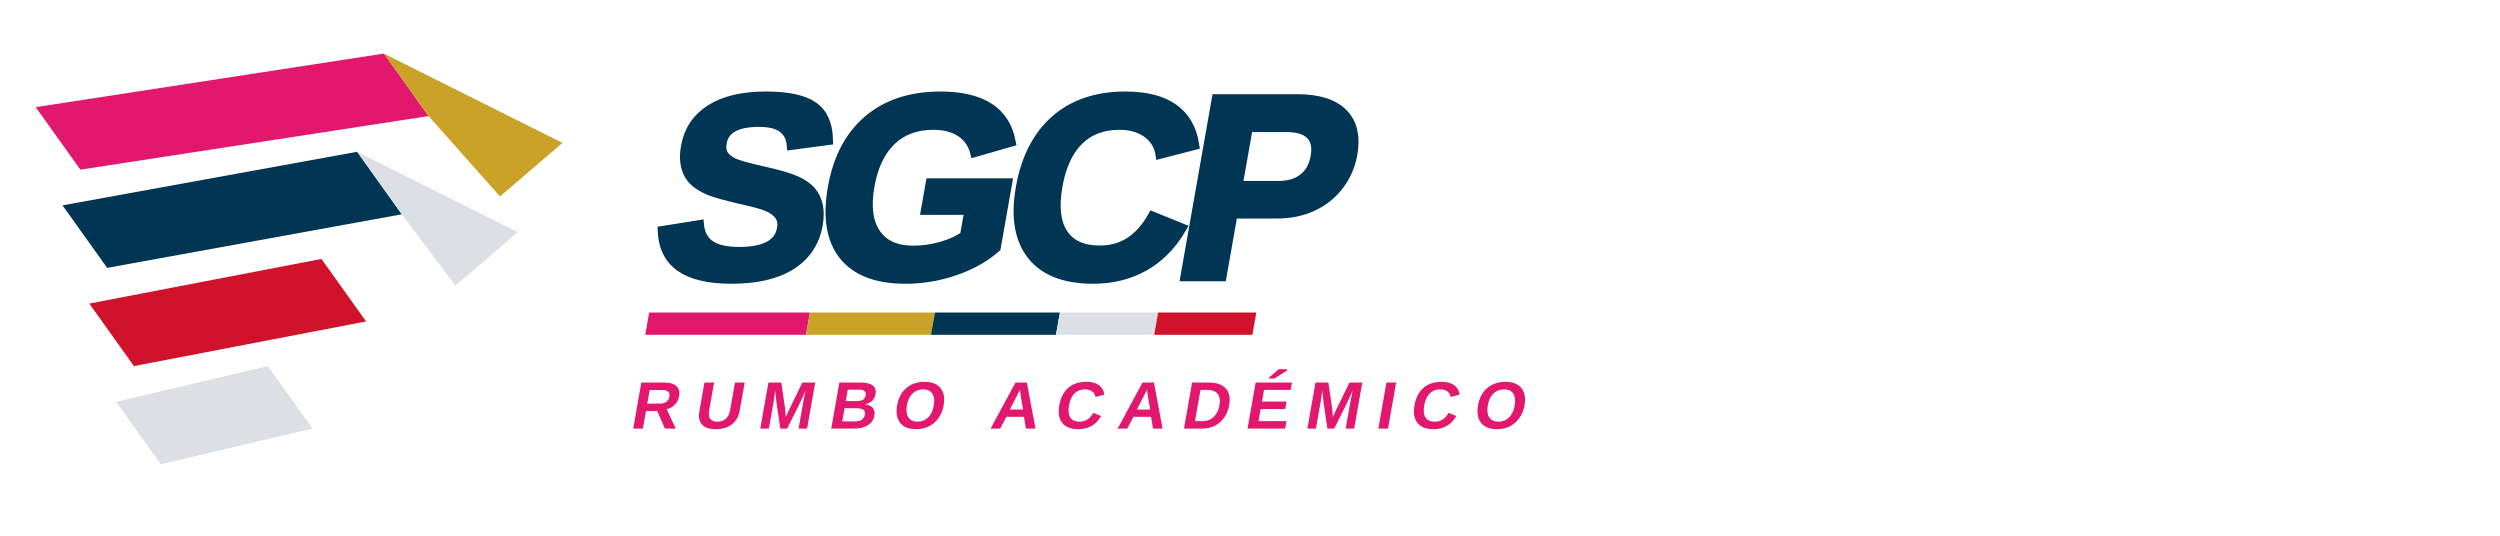
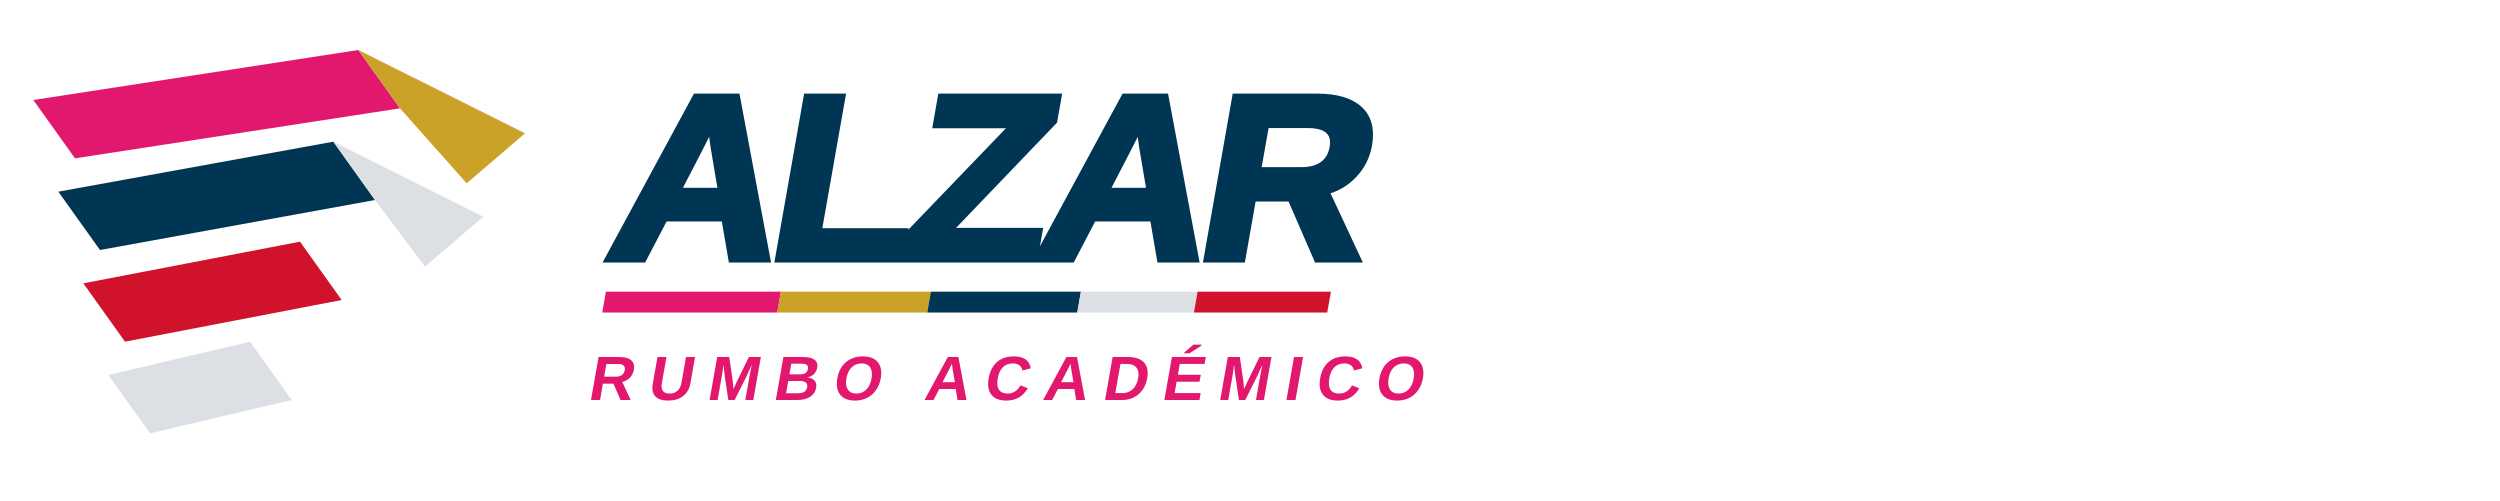
- <svg xmlns="http://www.w3.org/2000/svg" viewBox="0 0 560 120" role="img" aria-labelledby="title desc">
+ <svg xmlns="http://www.w3.org/2000/svg" viewBox="0 0 600 120" role="img" aria-labelledby="title desc">
  <g transform="translate(8 12)">
    <polygon fill="#e2186e" points="0,12 78,0 88,14 10,26" />
    <polygon fill="#c9a227" points="78,0 118,20 104,32 88,14" />
    <polygon fill="#003553" points="6,34 72,22 82,36 16,48" />
    <polygon fill="#dce0e4" points="72,22 108,40 94,52 82,36" />
    <polygon fill="#d0122a" points="12,56 64,46 74,60 22,70" />
    <polygon fill="#dce0e4" points="18,78 52,70 62,84 28,92" />
  </g>
  <g transform="translate(154 10) skewX(-10)">
-     <text x="0" y="52" fill="#003553" font-family="Arial Black, Arial, Helvetica, sans-serif" font-size="58" font-weight="900" letter-spacing="-3" stroke="#003553" stroke-width="2" paint-order="stroke fill">SGCP</text>
-     <rect x="2" y="60" width="36" height="5" fill="#e2186e" />
-     <rect x="38" y="60" width="28" height="5" fill="#c9a227" />
-     <rect x="66" y="60" width="28" height="5" fill="#003553" />
-     <rect x="94" y="60" width="22" height="5" fill="#dce0e4" />
-     <rect x="116" y="60" width="22" height="5" fill="#d0122a" />
+     <text x="0" y="52" fill="#003553" font-family="Arial Black, Arial, Helvetica, sans-serif" font-size="56" font-weight="900" letter-spacing="-2" stroke="#003553" stroke-width="2" paint-order="stroke fill">ALZAR</text>
+     <rect x="2" y="60" width="42" height="5" fill="#e2186e" />
+     <rect x="44" y="60" width="36" height="5" fill="#c9a227" />
+     <rect x="80" y="60" width="36" height="5" fill="#003553" />
+     <rect x="116" y="60" width="28" height="5" fill="#dce0e4" />
+     <rect x="144" y="60" width="32" height="5" fill="#d0122a" />
    <text x="2" y="86" fill="#e2186e" font-family="Arial Black, Arial, Helvetica, sans-serif" font-size="15" font-weight="900" letter-spacing="3.4">RUMBO ACADÉMICO</text>
  </g>
</svg>
